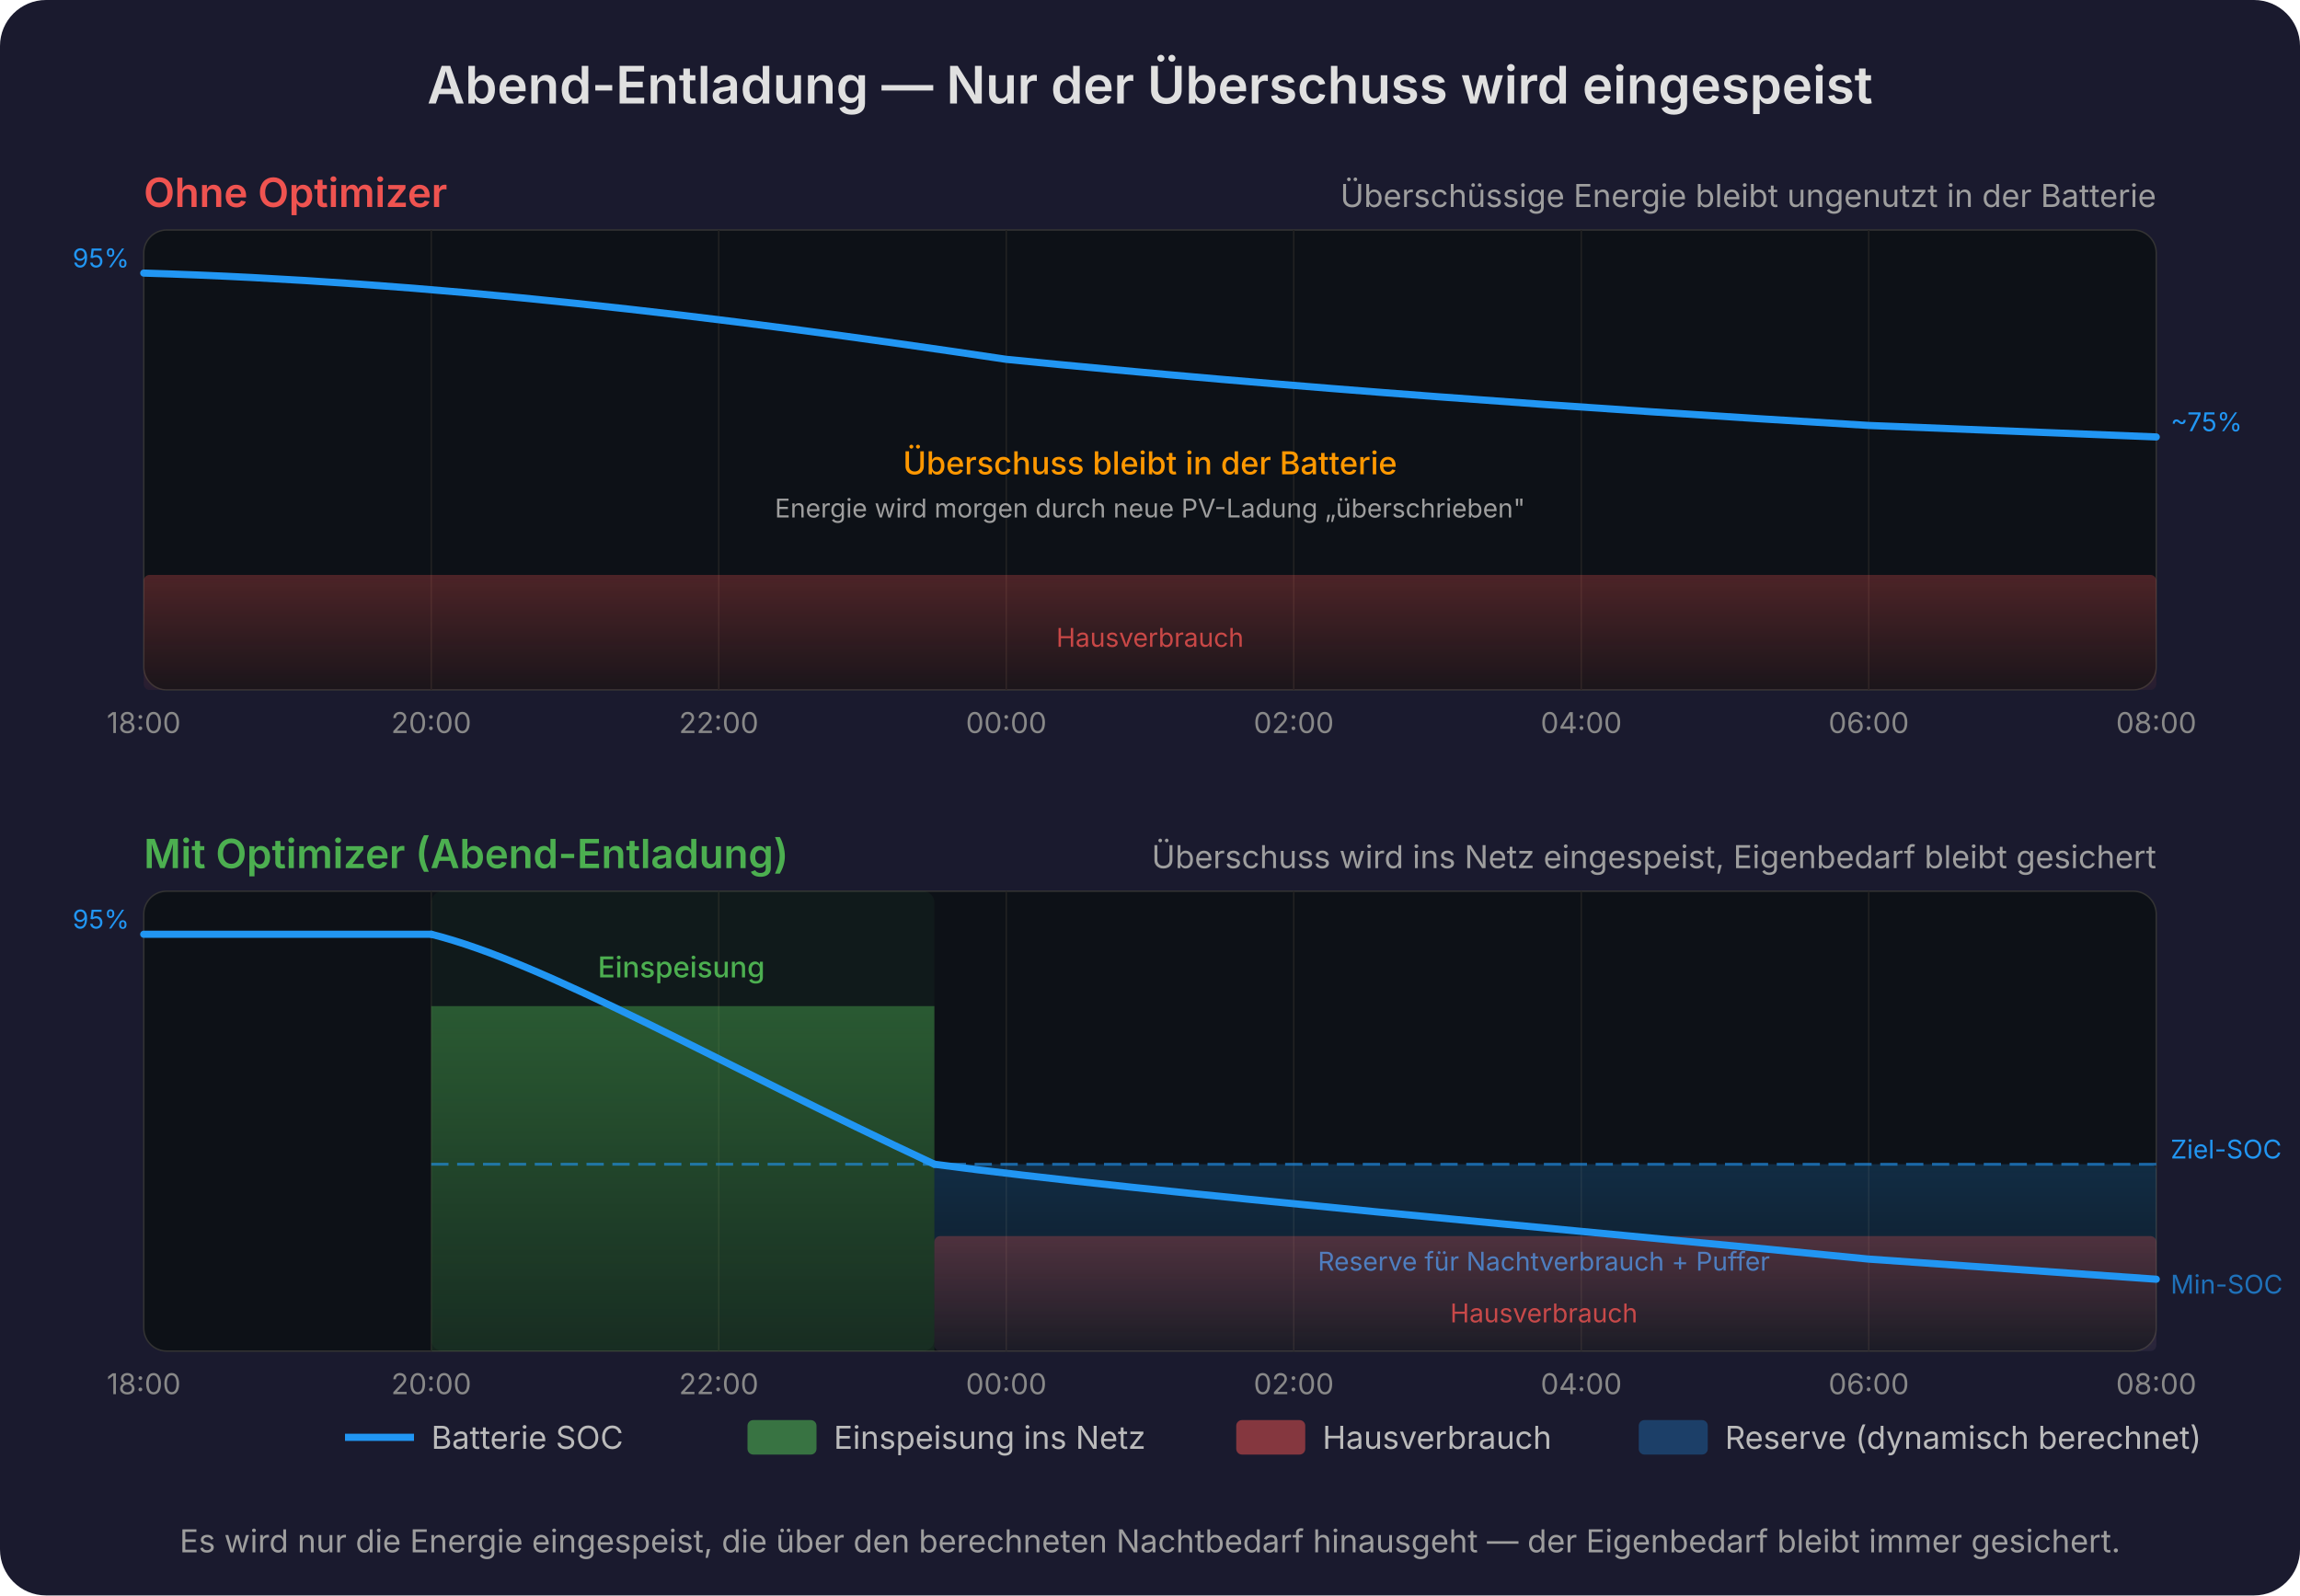
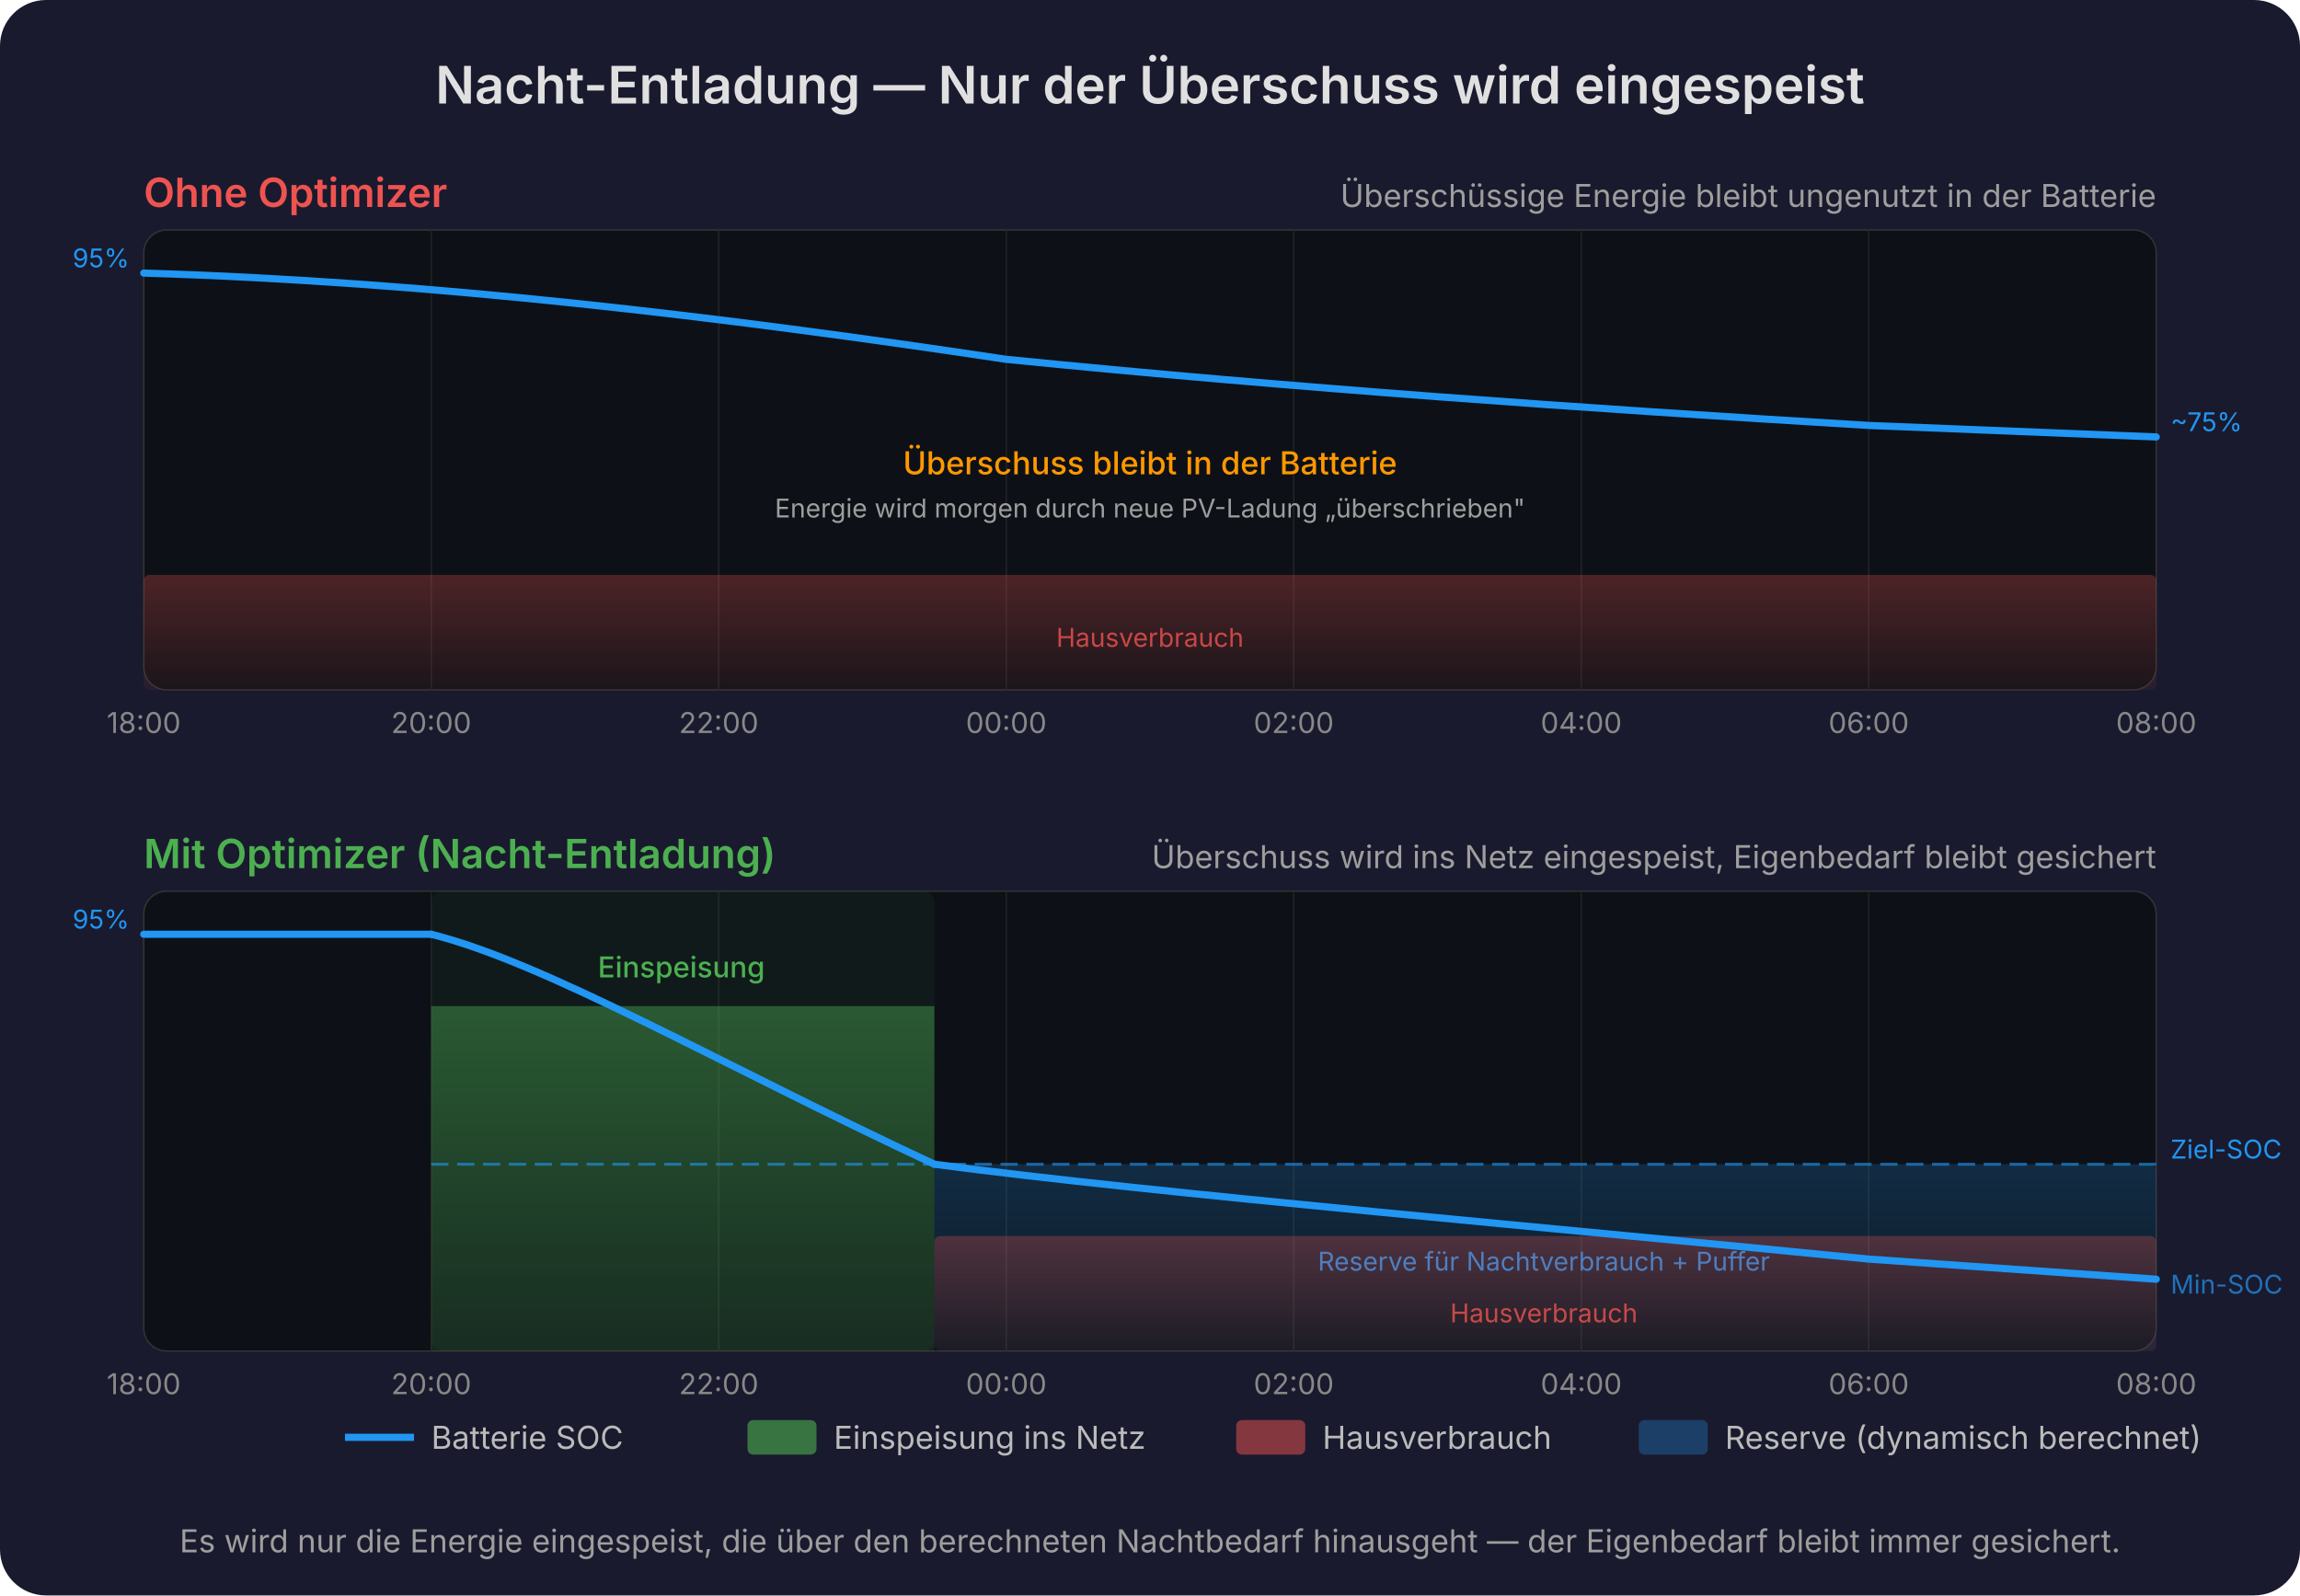
<svg xmlns="http://www.w3.org/2000/svg" viewBox="0 0 800 555" font-family="system-ui, -apple-system, sans-serif">
  <defs>
    <linearGradient id="feedGreen" x1="0" y1="0" x2="0" y2="1">
      <stop offset="0%" stop-color="#4CAF50" stop-opacity="0.85" />
      <stop offset="100%" stop-color="#4CAF50" stop-opacity="0.25" />
    </linearGradient>
    <linearGradient id="consumeGrad" x1="0" y1="0" x2="0" y2="1">
      <stop offset="0%" stop-color="#ef5350" stop-opacity="0.7" />
      <stop offset="100%" stop-color="#ef5350" stop-opacity="0.15" />
    </linearGradient>
    <linearGradient id="reserveGrad" x1="0" y1="0" x2="0" y2="1">
      <stop offset="0%" stop-color="#2196F3" stop-opacity="0.4" />
      <stop offset="100%" stop-color="#2196F3" stop-opacity="0.1" />
    </linearGradient>
  </defs>
  <rect width="800" height="555" rx="16" fill="#1a1a2e" />
-   <text x="400" y="36" text-anchor="middle" fill="#e0e0e0" font-size="18" font-weight="600">Abend-Entladung — Nur der Überschuss wird eingespeist</text>
+   <text x="400" y="36" text-anchor="middle" fill="#e0e0e0" font-size="18" font-weight="600">Nacht-Entladung — Nur der Überschuss wird eingespeist</text>
  <text x="50" y="72" fill="#ef5350" font-size="14" font-weight="600">Ohne Optimizer</text>
  <text x="750" y="72" text-anchor="end" fill="#9e9e9e" font-size="11">Überschüssige Energie bleibt ungenutzt in der Batterie</text>
  <g transform="translate(50, 80)">
    <rect width="700" height="160" rx="8" fill="#0d1117" stroke="#333" stroke-width="0.5" />
    <text x="0" y="175" fill="#888" font-size="10" text-anchor="middle">18:00</text>
    <text x="100" y="175" fill="#888" font-size="10" text-anchor="middle">20:00</text>
    <text x="200" y="175" fill="#888" font-size="10" text-anchor="middle">22:00</text>
    <text x="300" y="175" fill="#888" font-size="10" text-anchor="middle">00:00</text>
    <text x="400" y="175" fill="#888" font-size="10" text-anchor="middle">02:00</text>
    <text x="500" y="175" fill="#888" font-size="10" text-anchor="middle">04:00</text>
    <text x="600" y="175" fill="#888" font-size="10" text-anchor="middle">06:00</text>
    <text x="700" y="175" fill="#888" font-size="10" text-anchor="middle">08:00</text>
    <line x1="100" y1="0" x2="100" y2="160" stroke="#222" stroke-width="0.5" />
    <line x1="200" y1="0" x2="200" y2="160" stroke="#222" stroke-width="0.5" />
    <line x1="300" y1="0" x2="300" y2="160" stroke="#222" stroke-width="0.5" />
    <line x1="400" y1="0" x2="400" y2="160" stroke="#222" stroke-width="0.5" />
    <line x1="500" y1="0" x2="500" y2="160" stroke="#222" stroke-width="0.5" />
    <line x1="600" y1="0" x2="600" y2="160" stroke="#222" stroke-width="0.5" />
    <rect x="0" y="120" width="700" height="40" rx="2" fill="url(#consumeGrad)" opacity="0.4" />
    <text x="350" y="145" text-anchor="middle" fill="#ef5350" font-size="9" opacity="0.8">Hausverbrauch</text>
    <path d="M0,15 C100,18 200,30 300,45 C400,55 500,62 600,68 L700,72" fill="none" stroke="#2196F3" stroke-width="2.5" stroke-linecap="round" />
    <text x="-5" y="13" fill="#2196F3" font-size="9" text-anchor="end">95%</text>
    <text x="705" y="70" fill="#2196F3" font-size="9">~75%</text>
    <text x="350" y="85" text-anchor="middle" fill="#ff9800" font-size="11" font-weight="500">Überschuss bleibt in der Batterie</text>
    <text x="350" y="100" text-anchor="middle" fill="#9e9e9e" font-size="9">Energie wird morgen durch neue PV-Ladung „überschrieben"</text>
  </g>
-   <text x="50" y="302" fill="#4CAF50" font-size="14" font-weight="600">Mit Optimizer (Abend-Entladung)</text>
+   <text x="50" y="302" fill="#4CAF50" font-size="14" font-weight="600">Mit Optimizer (Nacht-Entladung)</text>
  <text x="750" y="302" text-anchor="end" fill="#9e9e9e" font-size="11">Überschuss wird ins Netz eingespeist, Eigenbedarf bleibt gesichert</text>
  <g transform="translate(50, 310)">
    <rect width="700" height="160" rx="8" fill="#0d1117" stroke="#333" stroke-width="0.5" />
    <text x="0" y="175" fill="#888" font-size="10" text-anchor="middle">18:00</text>
    <text x="100" y="175" fill="#888" font-size="10" text-anchor="middle">20:00</text>
    <text x="200" y="175" fill="#888" font-size="10" text-anchor="middle">22:00</text>
    <text x="300" y="175" fill="#888" font-size="10" text-anchor="middle">00:00</text>
    <text x="400" y="175" fill="#888" font-size="10" text-anchor="middle">02:00</text>
    <text x="500" y="175" fill="#888" font-size="10" text-anchor="middle">04:00</text>
    <text x="600" y="175" fill="#888" font-size="10" text-anchor="middle">06:00</text>
    <text x="700" y="175" fill="#888" font-size="10" text-anchor="middle">08:00</text>
    <line x1="100" y1="0" x2="100" y2="160" stroke="#222" stroke-width="0.5" />
    <line x1="200" y1="0" x2="200" y2="160" stroke="#222" stroke-width="0.5" />
    <line x1="300" y1="0" x2="300" y2="160" stroke="#222" stroke-width="0.5" />
    <line x1="400" y1="0" x2="400" y2="160" stroke="#222" stroke-width="0.5" />
    <line x1="500" y1="0" x2="500" y2="160" stroke="#222" stroke-width="0.5" />
    <line x1="600" y1="0" x2="600" y2="160" stroke="#222" stroke-width="0.5" />
    <rect x="100" y="0" width="175" height="160" fill="#4CAF50" opacity="0.06" rx="4" />
    <path d="M100,160 L100,40 L275,40 L275,160 Z" fill="url(#feedGreen)" opacity="0.5" />
    <text x="187" y="30" text-anchor="middle" fill="#4CAF50" font-size="10" font-weight="500">Einspeisung</text>
    <rect x="275" y="95" width="425" height="65" rx="2" fill="url(#reserveGrad)" opacity="0.5" />
    <text x="487" y="132" text-anchor="middle" fill="#2196F3" font-size="9" opacity="0.9">Reserve für Nachtverbrauch + Puffer</text>
    <rect x="275" y="120" width="425" height="40" rx="2" fill="url(#consumeGrad)" opacity="0.4" />
    <text x="487" y="150" text-anchor="middle" fill="#ef5350" font-size="9" opacity="0.8">Hausverbrauch</text>
    <line x1="100" y1="95" x2="700" y2="95" stroke="#2196F3" stroke-width="1" stroke-dasharray="6,3" opacity="0.6" />
    <text x="705" y="93" fill="#2196F3" font-size="9">Ziel-SOC</text>
    <path d="M0,15 L100,15" fill="none" stroke="#2196F3" stroke-width="2.5" stroke-linecap="round" />
    <path d="M100,15 C140,25 200,60 275,95" fill="none" stroke="#2196F3" stroke-width="2.5" stroke-linecap="round" />
    <path d="M275,95 C350,105 500,118 600,128 L700,135" fill="none" stroke="#2196F3" stroke-width="2.5" stroke-linecap="round" />
    <text x="-5" y="13" fill="#2196F3" font-size="9" text-anchor="end">95%</text>
    <text x="705" y="140" fill="#2196F3" font-size="9" opacity="0.7">Min-SOC</text>
  </g>
  <g transform="translate(120, 500)">
    <line x1="0" y1="0" x2="24" y2="0" stroke="#2196F3" stroke-width="2.5" />
    <text x="30" y="4" fill="#bbb" font-size="11">Batterie SOC</text>
    <rect x="140" y="-6" width="24" height="12" rx="2" fill="#4CAF50" opacity="0.6" />
    <text x="170" y="4" fill="#bbb" font-size="11">Einspeisung ins Netz</text>
    <rect x="310" y="-6" width="24" height="12" rx="2" fill="#ef5350" opacity="0.5" />
    <text x="340" y="4" fill="#bbb" font-size="11">Hausverbrauch</text>
    <rect x="450" y="-6" width="24" height="12" rx="2" fill="#2196F3" opacity="0.3" />
    <text x="480" y="4" fill="#bbb" font-size="11">Reserve (dynamisch berechnet)</text>
  </g>
  <text x="400" y="540" text-anchor="middle" fill="#9e9e9e" font-size="11">Es wird nur die Energie eingespeist, die über den berechneten Nachtbedarf hinausgeht — der Eigenbedarf bleibt immer gesichert.</text>
</svg>
